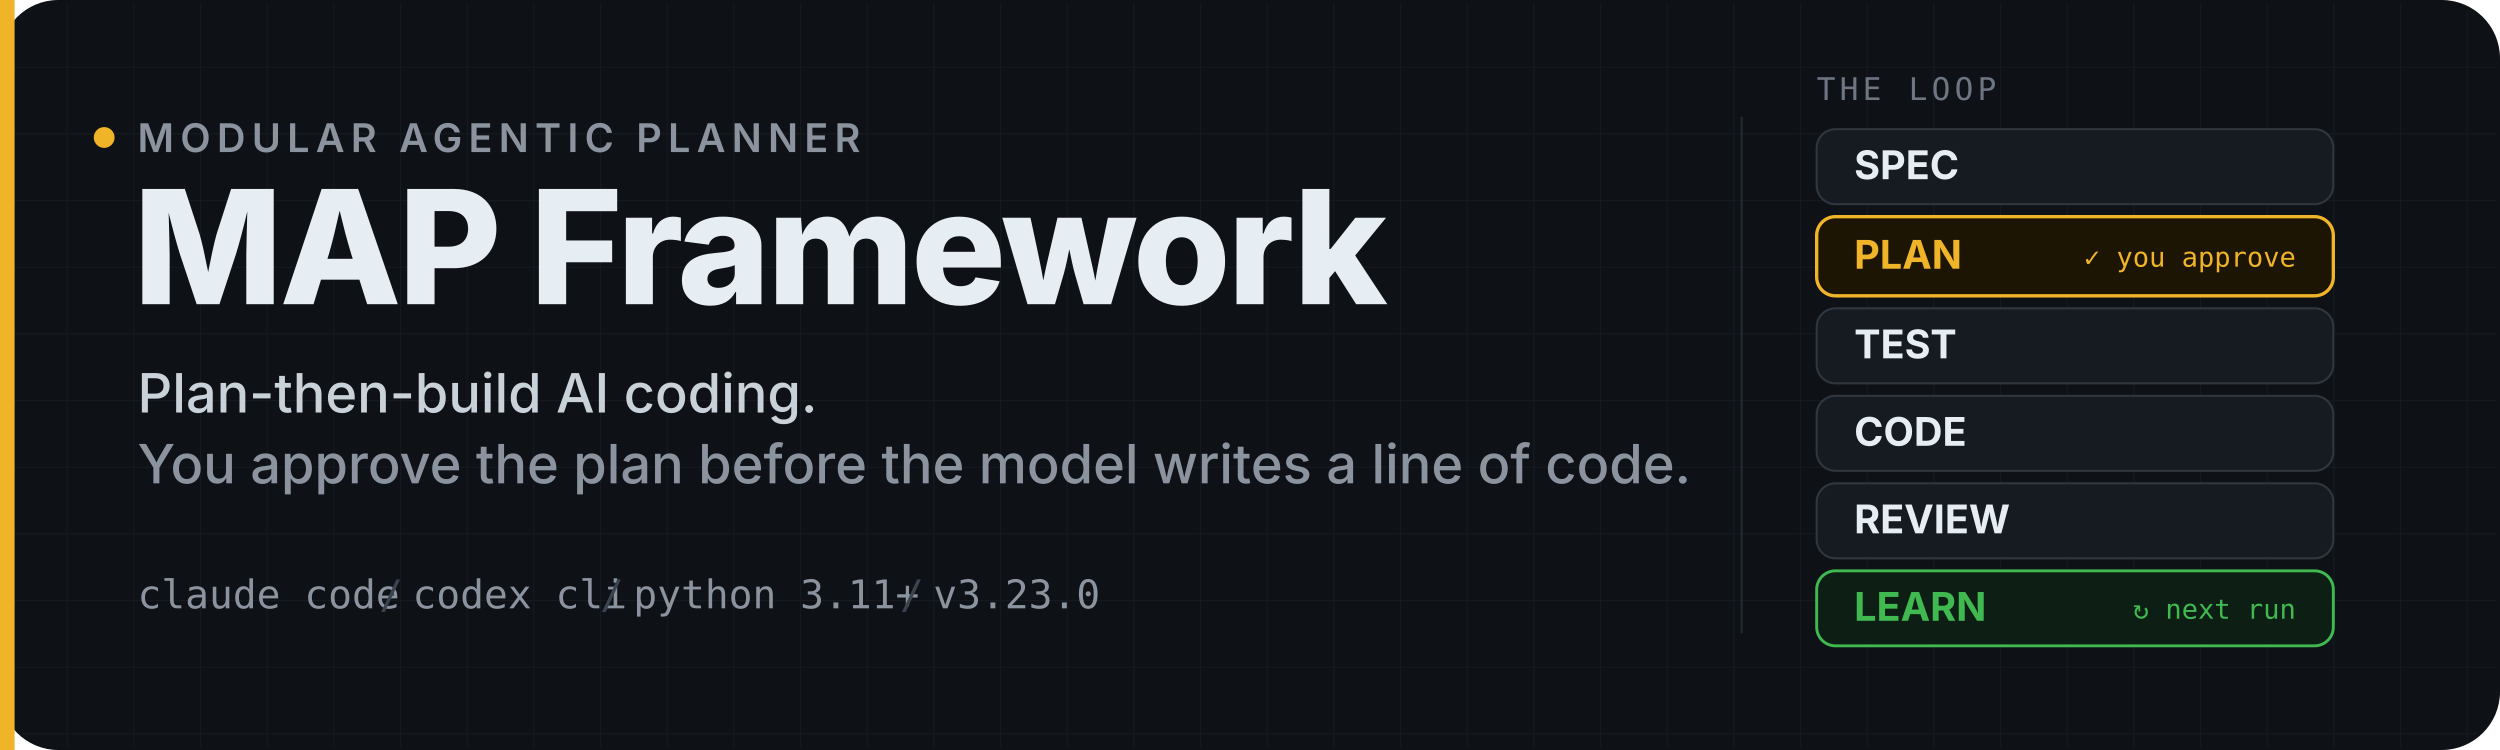
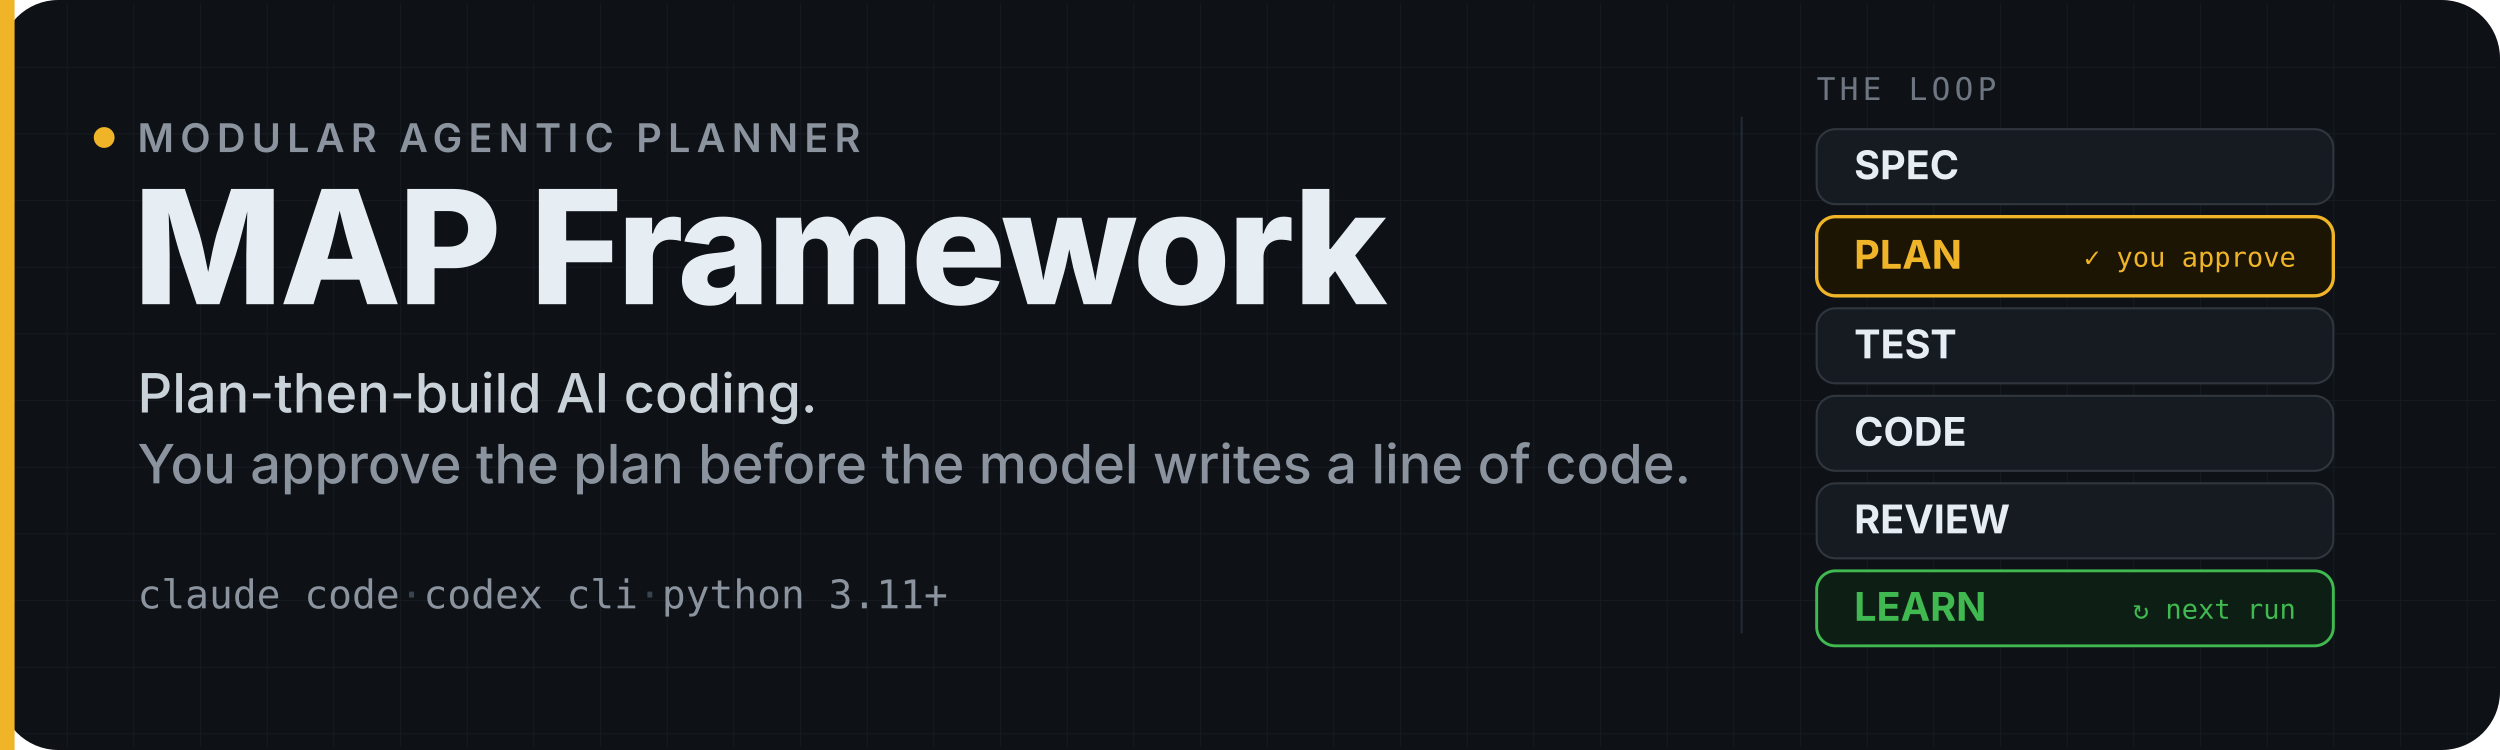
<svg xmlns="http://www.w3.org/2000/svg" width="1200" height="360" viewBox="0 0 1200 360" role="img" aria-labelledby="heroTitle heroDesc">
  <defs>
    <pattern id="grid" width="32" height="32" patternUnits="userSpaceOnUse">
      <path d="M32 0H0V32" fill="none" stroke="#1B2129" stroke-width="1" />
    </pattern>
  </defs>
  <rect width="1200" height="360" rx="28" fill="#0E1116" />
  <rect x="1.5" y="1.5" width="1197" height="357" rx="26.5" fill="url(#grid)" opacity="0.55" />
  <rect x="0" y="0" width="7" height="360" fill="#F0B429" />
  <g font-family="-apple-system,BlinkMacSystemFont,Segoe UI,PingFang SC,sans-serif" fill="#8B949E" font-size="19" letter-spacing="3" font-weight="600">
    <circle cx="50" cy="66" r="5" fill="#F0B429" />
    <text x="66" y="73">MODULAR AGENTIC PLANNER</text>
  </g>
  <text x="64" y="146" font-family="-apple-system,BlinkMacSystemFont,Segoe UI,PingFang SC,sans-serif" font-size="76" font-weight="800" fill="#E6EDF3" letter-spacing="-1.5">MAP Framework</text>
  <text x="66" y="198" font-family="-apple-system,BlinkMacSystemFont,Segoe UI,PingFang SC,sans-serif" font-size="26" fill="#C9D1D9" font-weight="500">Plan-then-build AI coding.</text>
  <text x="66" y="232" font-family="-apple-system,BlinkMacSystemFont,Segoe UI,PingFang SC,sans-serif" font-size="26" fill="#8B949E" font-weight="500">You approve the plan before the model writes a line of code.</text>
-   <g font-family="ui-monospace,SFMono-Regular,Menlo,monospace" font-size="19" fill="#8B949E">
-     <text x="66" y="292">claude code</text>
-     <text x="182" y="292" fill="#3A4451">/</text>
-     <text x="198" y="292">codex cli</text>
-     <text x="288" y="292" fill="#3A4451">/</text>
-     <text x="304" y="292">python 3.11+</text>
-     <text x="432" y="292" fill="#3A4451">/</text>
-     <text x="448" y="292">v3.23.0</text>
-   </g>
+   <text x="66" y="292" font-family="ui-monospace,SFMono-Regular,Menlo,monospace" font-size="19" fill="#8B949E">claude code<tspan fill="#3A4451"> · </tspan>codex cli<tspan fill="#3A4451"> · </tspan>python 3.11+</text>
  <line x1="836" y1="56" x2="836" y2="304" stroke="#232A33" stroke-width="1" />
  <g transform="translate(872 48)">
    <text x="0" y="0" font-family="ui-monospace,SFMono-Regular,Menlo,monospace" font-size="15" fill="#6E7681" letter-spacing="2">THE LOOP</text>
    <g font-family="-apple-system,BlinkMacSystemFont,Segoe UI,PingFang SC,sans-serif" font-size="19" font-weight="700">
      <rect x="0" y="14" width="248" height="36" rx="9" fill="#161B22" stroke="#30363D" />
      <text x="18" y="38" fill="#E6EDF3">SPEC</text>
      <rect x="0" y="56" width="248" height="38" rx="9" fill="#1C1503" stroke="#F0B429" stroke-width="1.6" />
      <text x="18" y="81" fill="#F0B429">PLAN</text>
      <text x="230" y="80" text-anchor="end" font-family="ui-monospace,SFMono-Regular,Menlo,monospace" font-size="13" fill="#F0B429" font-weight="500">✓ you approve</text>
      <rect x="0" y="100" width="248" height="36" rx="9" fill="#161B22" stroke="#30363D" />
      <text x="18" y="124" fill="#E6EDF3">TEST</text>
      <rect x="0" y="142" width="248" height="36" rx="9" fill="#161B22" stroke="#30363D" />
      <text x="18" y="166" fill="#E6EDF3">CODE</text>
      <rect x="0" y="184" width="248" height="36" rx="9" fill="#161B22" stroke="#30363D" />
      <text x="18" y="208" fill="#E6EDF3">REVIEW</text>
      <rect x="0" y="226" width="248" height="36" rx="9" fill="#0D1F14" stroke="#3FB950" stroke-width="1.4" />
      <text x="18" y="250" fill="#3FB950">LEARN</text>
      <text x="230" y="249" text-anchor="end" font-family="ui-monospace,SFMono-Regular,Menlo,monospace" font-size="13" fill="#3FB950" font-weight="500">↻ next run</text>
    </g>
  </g>
</svg>
